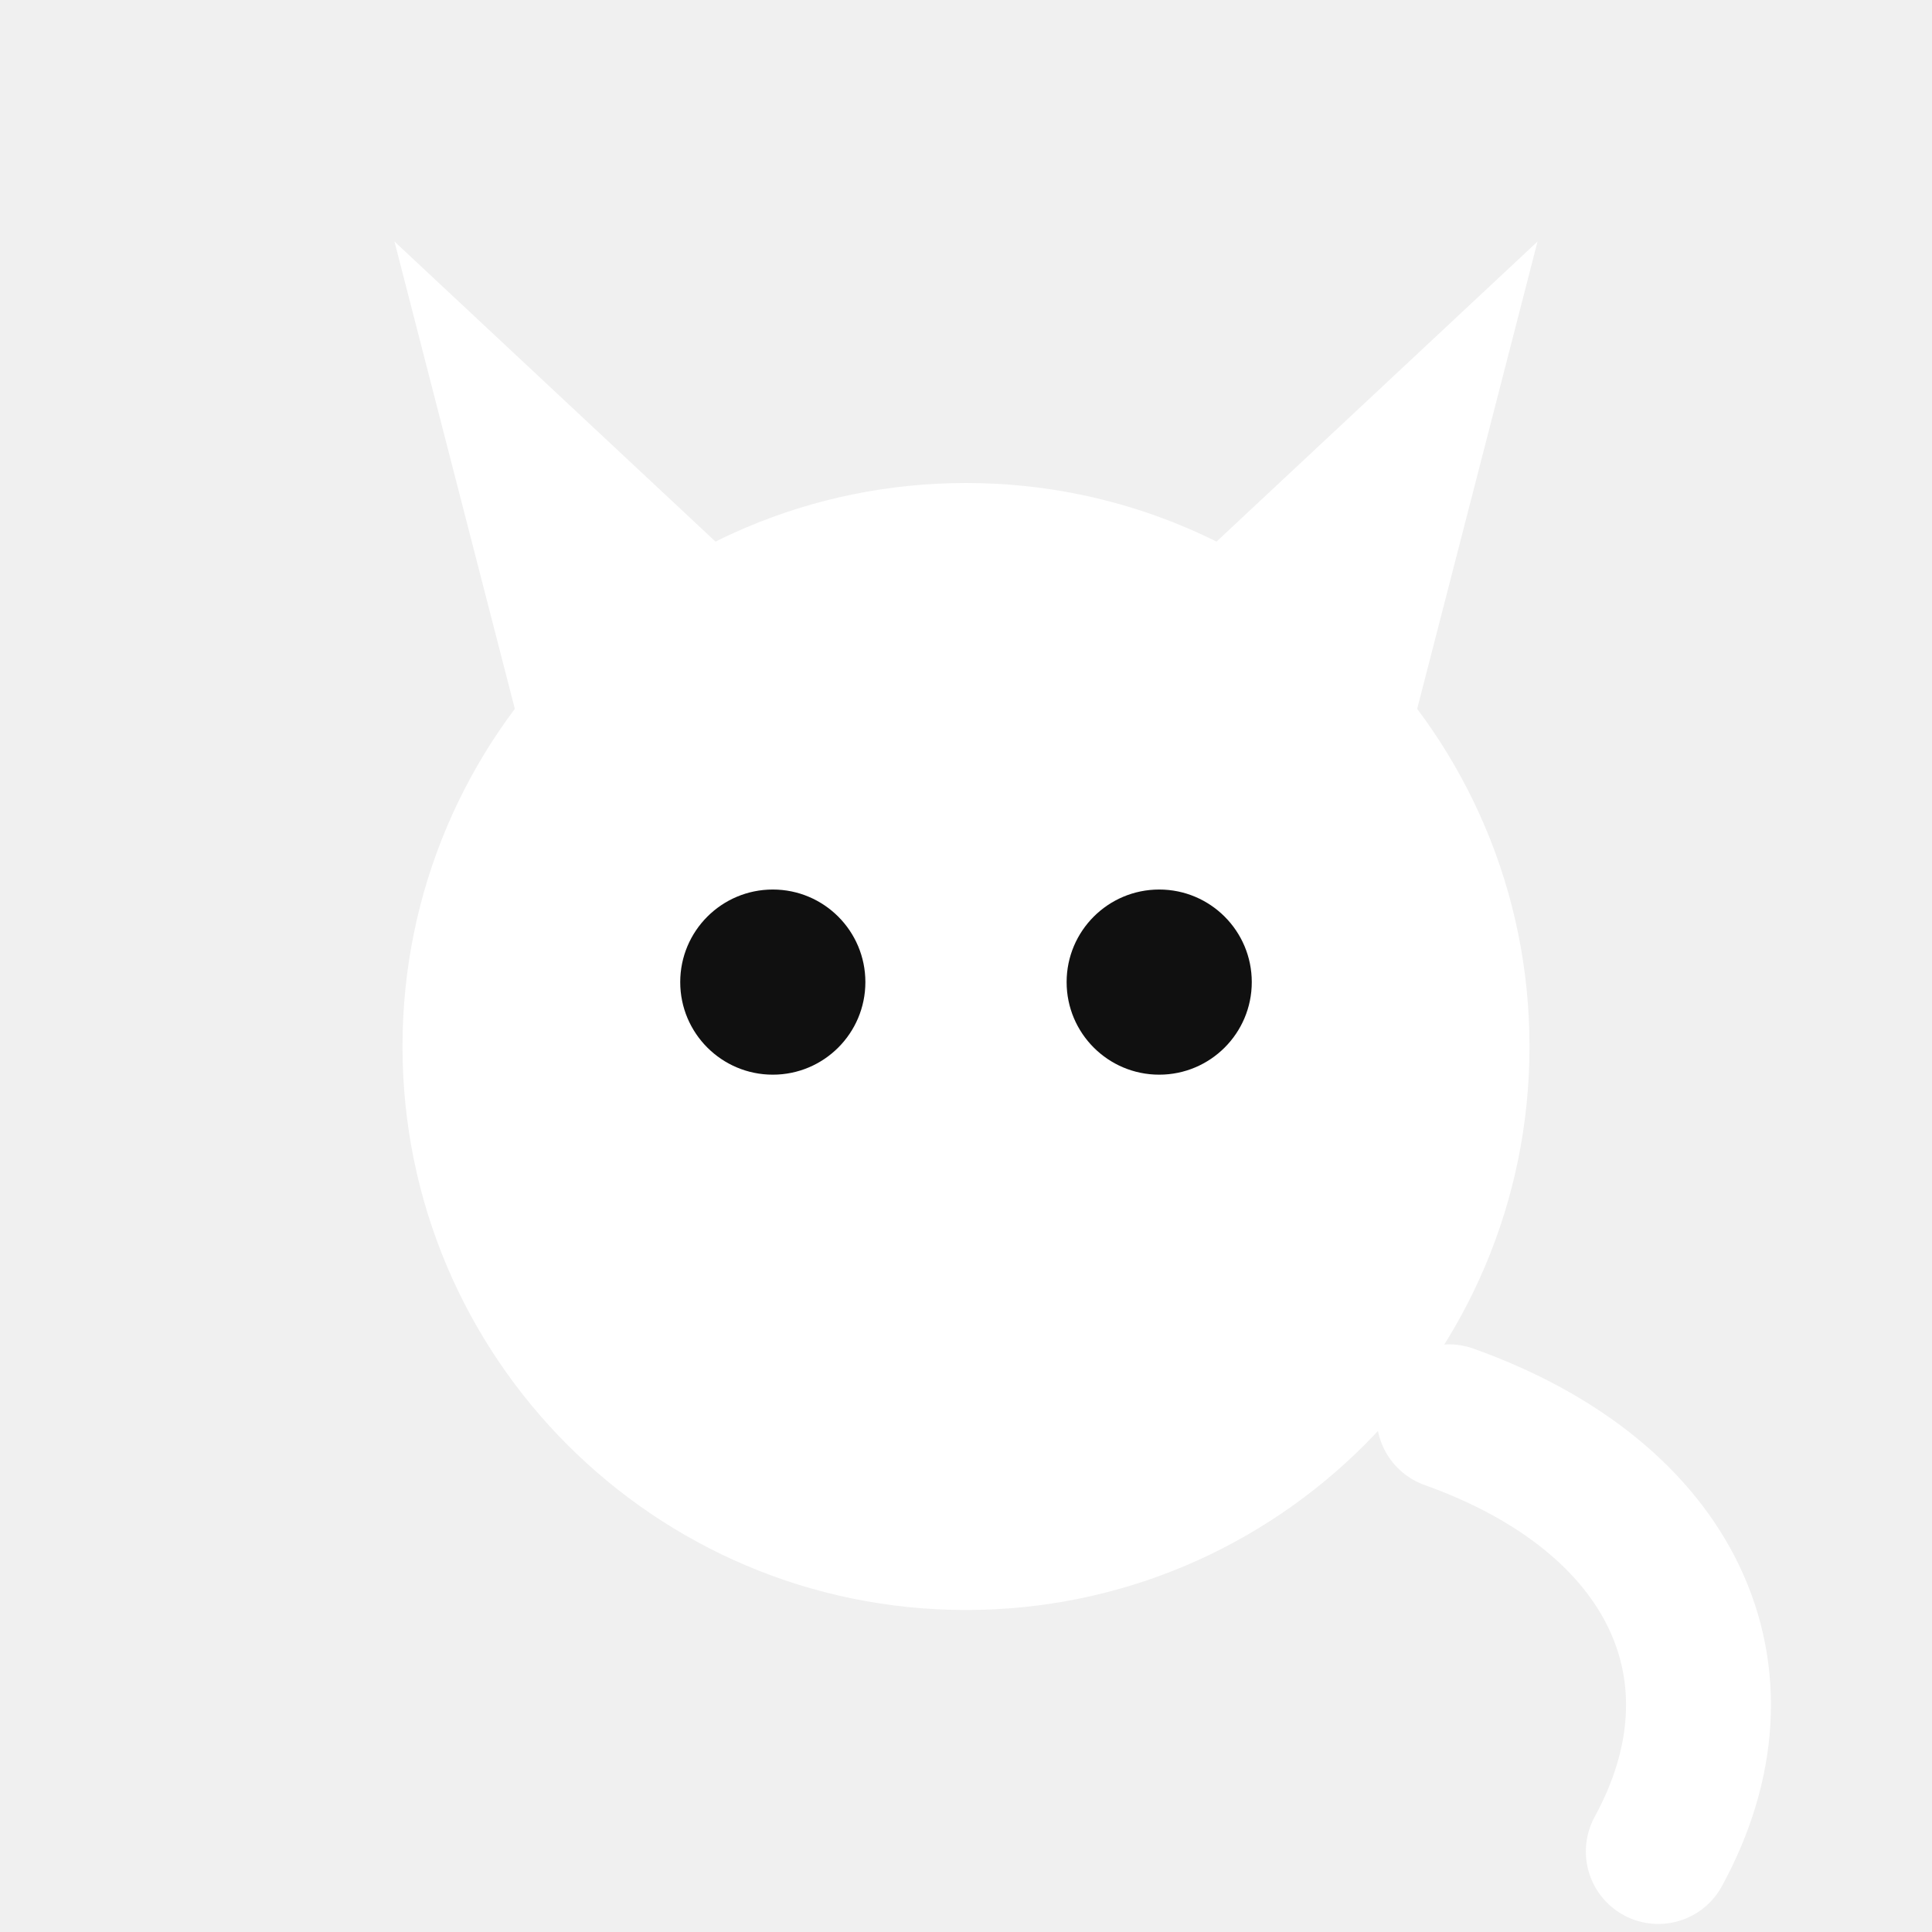
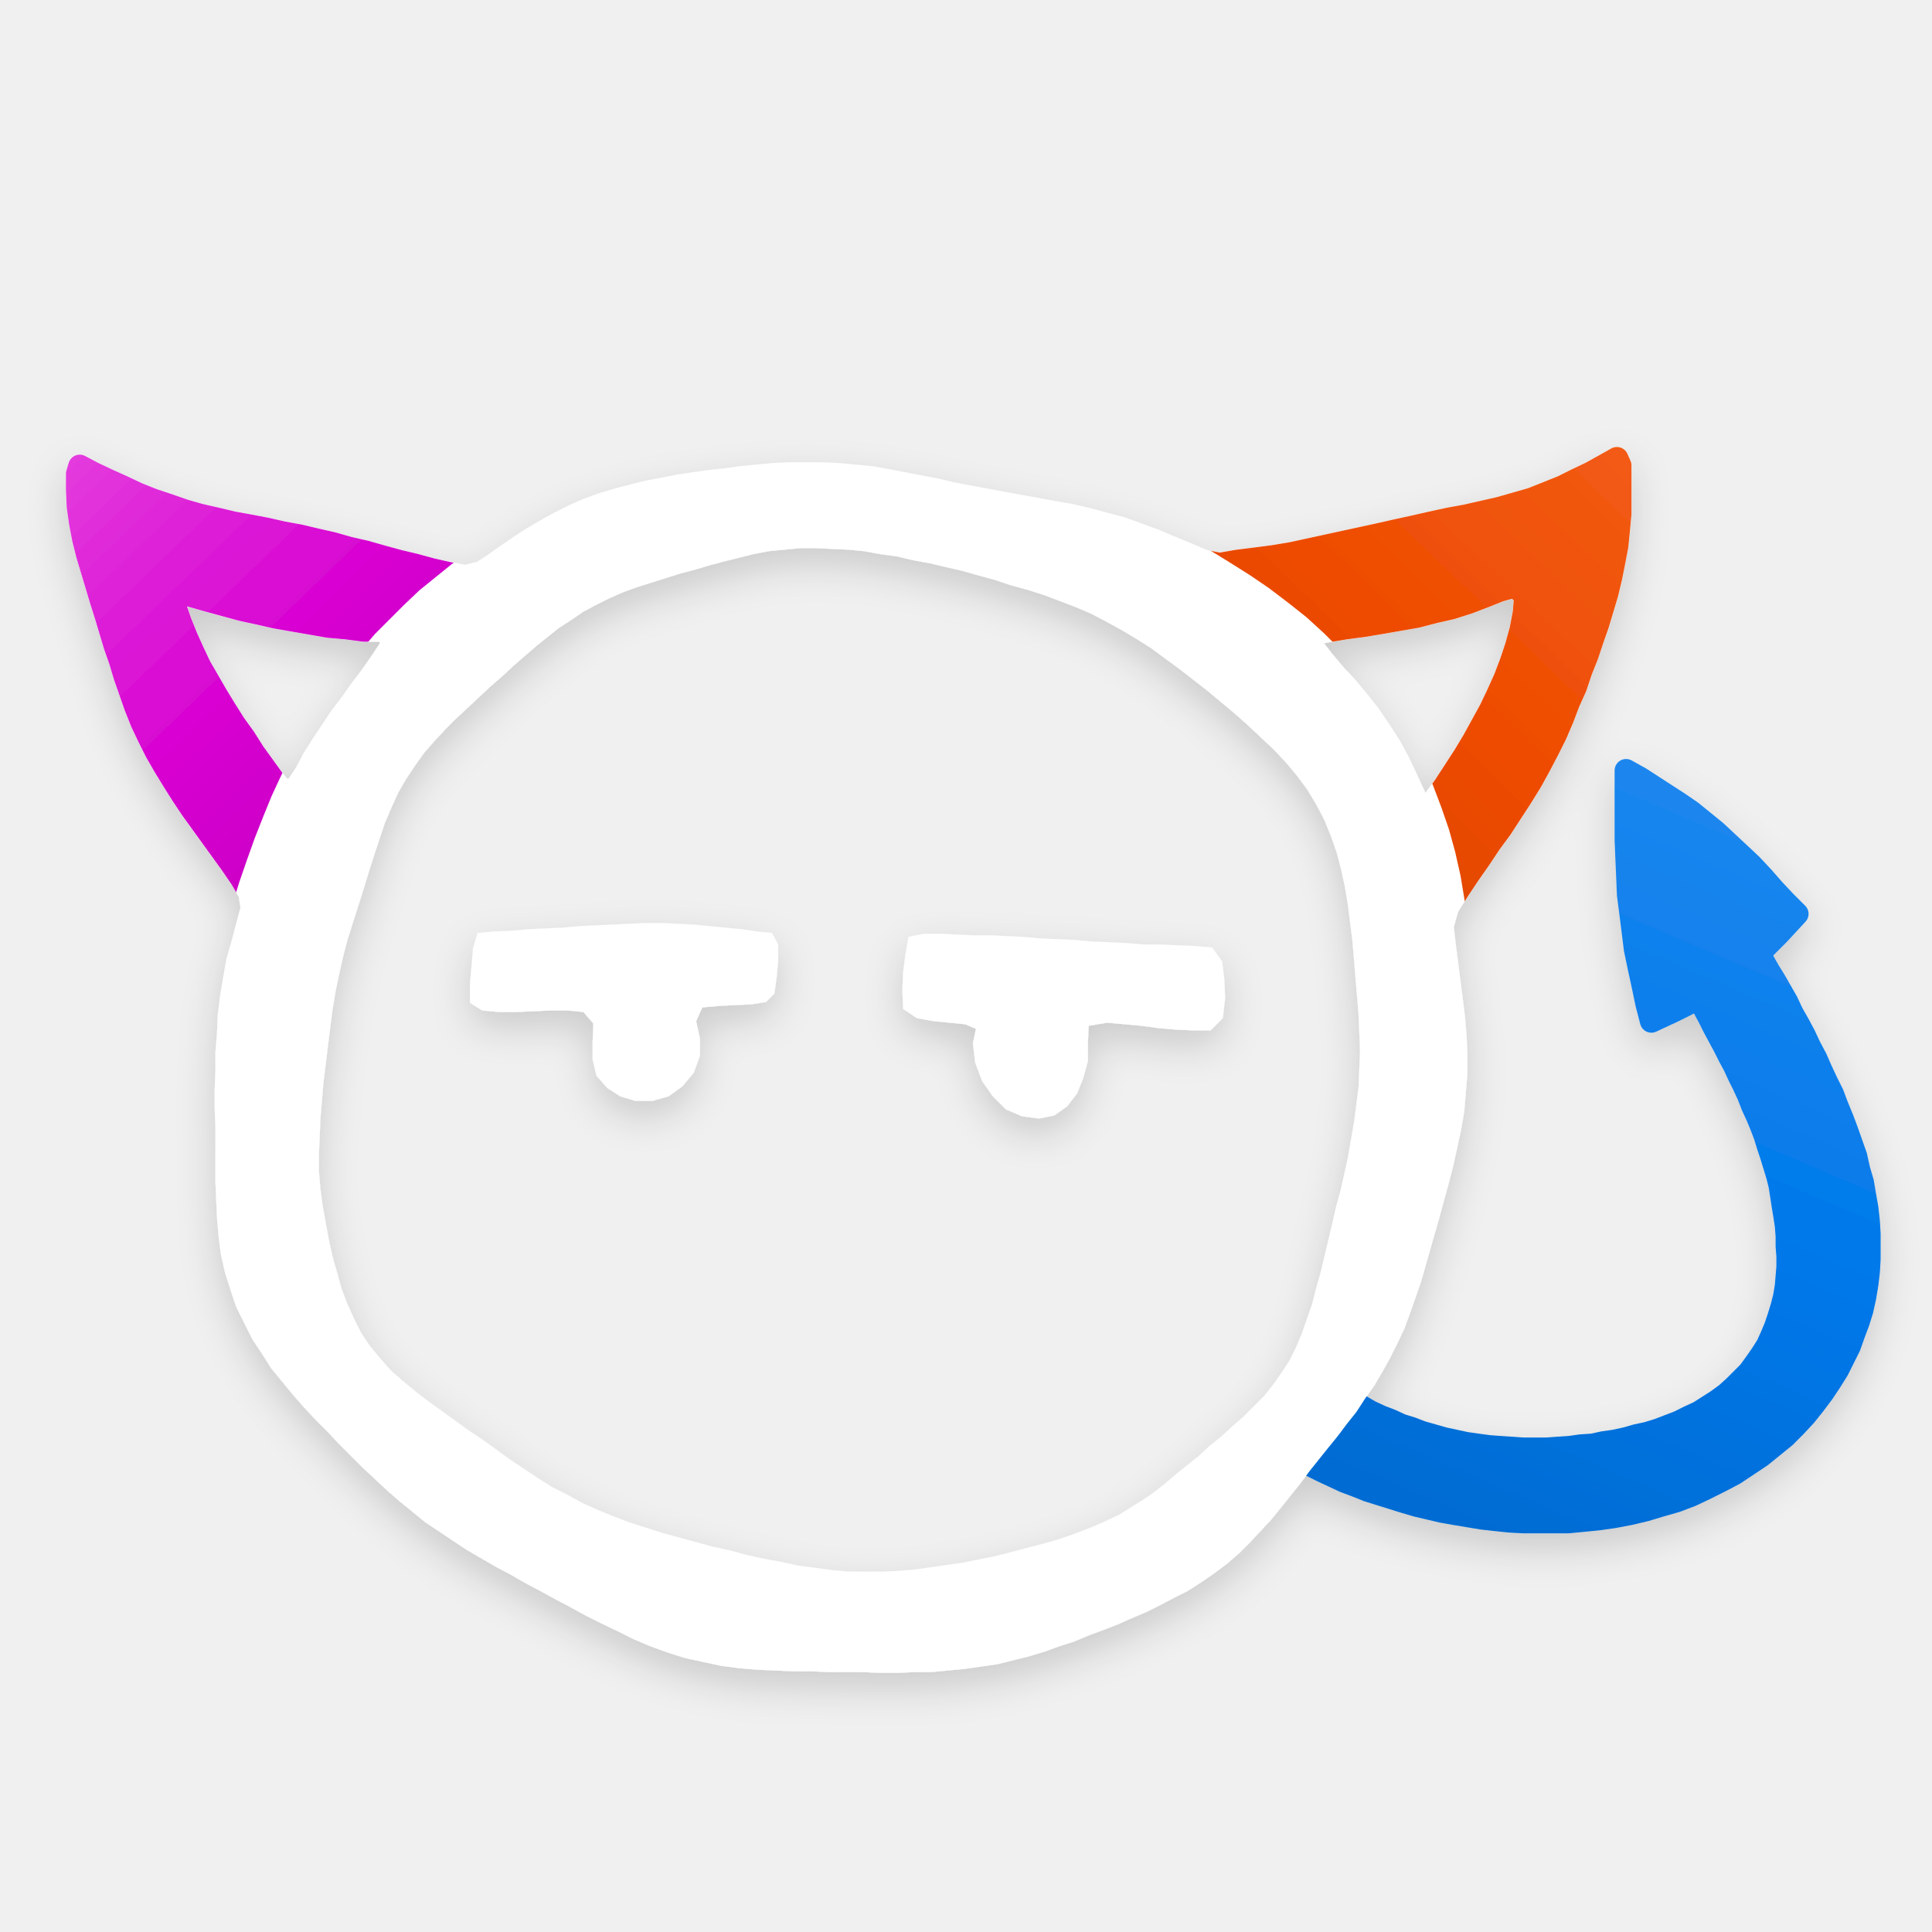
- <svg xmlns="http://www.w3.org/2000/svg" viewBox="0 0 24 24" role="img" aria-label="imp">
-   <path d="M6.6 9.6 4.9 3l4.6 4.3z" fill="#ffffff" />
-   <path d="M17.4 9.6 19.1 3l-4.6 4.3z" fill="#ffffff" />
-   <circle cx="12" cy="13" r="7" fill="#ffffff" />
-   <circle cx="9.6" cy="12.2" r="1.15" fill="#101010" />
-   <circle cx="14.4" cy="12.2" r="1.15" fill="#101010" />
-   <path d="M18 17.6c2.8 1 3.8 3.2 2.6 5.4" stroke="#ffffff" stroke-width="1.8" stroke-linecap="round" fill="none" />
+ <svg xmlns="http://www.w3.org/2000/svg" viewBox="55 -10 252 252" role="img" aria-label="imp">
+   <defs>
+     <linearGradient id="impi-h1" x1="65" y1="49" x2="118" y2="104" gradientUnits="userSpaceOnUse">
+       <stop offset="0" stop-color="#e33bdd" />
+       <stop offset=".5" stop-color="#d700d1" />
+       <stop offset="1" stop-color="#c200bc" />
+     </linearGradient>
+     <linearGradient id="impi-h2" x1="265" y1="49" x2="212" y2="104" gradientUnits="userSpaceOnUse">
+       <stop offset="0" stop-color="#f25a14" />
+       <stop offset=".5" stop-color="#ee4b00" />
+       <stop offset="1" stop-color="#d94400" />
+     </linearGradient>
+     <linearGradient id="impi-t" x1="264" y1="91" x2="226" y2="180" gradientUnits="userSpaceOnUse">
+       <stop offset="0" stop-color="#1a86ee" />
+       <stop offset=".5" stop-color="#0078ea" />
+       <stop offset="1" stop-color="#006cd3" />
+     </linearGradient>
+     <mask id="impi-ml" maskUnits="userSpaceOnUse" x="0" y="-20" width="379" height="320">
+       <rect y="-20" width="164.8" height="150" fill="#fff" />
+       <path d="M246.3 132.2 245.9 135.3 245.5 138.3 245.0 141.3 244.5 144.3 243.9 147.1 243.3 150.0 242.6 152.8 241.9 155.5 241.1 158.2 240.2 160.8 239.2 163.3 238.2 165.8 237.1 168.3 235.9 170.7 234.7 173.0 233.3 175.3 231.9 177.5 230.4 179.6 228.8 181.7 227.1 183.8 225.4 185.7 223.6 187.7 221.7 189.5 219.8 191.3 217.8 193.0 215.7 194.6 213.6 196.2 211.4 197.7 209.2 199.1 206.9 200.5 204.6 201.7 202.2 202.9 199.8 204.0 197.3 204.9 194.8 205.9 192.2 206.7 189.6 207.4 187.0 208.0 184.3 208.6 181.6 209.0 178.8 209.3 176.0 209.6 173.2 209.7 170.3 209.8 167.4 209.8 164.5 209.6 161.5 209.4 158.6 209.1 155.6 208.7 152.6 208.2 149.7 207.6 146.7 206.9 143.8 206.2 140.9 205.4 138.1 204.5 135.3 203.5 132.5 202.5 129.7 201.4 127.0 200.2 124.4 199.0 121.8 197.7 119.3 196.3 116.8 194.9 114.3 193.4 112.0 191.8 109.6 190.2 107.4 188.5 105.2 186.8 103.0 185.0 100.9 183.1 98.9 181.1 96.9 179.1 95.1 177.0 93.3 174.8 91.6 172.5 90.0 170.1 88.5 167.7 87.1 165.1 85.9 162.5 84.8 159.8 83.8 157.1 82.9 154.2 82.2 151.3 81.7 148.3 81.3 145.3 81.0 142.2 80.9 139.1 80.8 136.0 81.0 132.8 81.2 129.7 81.5 126.5 81.9 123.3 82.4 120.2 83.0 117.1 83.7 114.0 84.5 111.0 85.3 108.0 86.2 105.1 87.2 102.2 88.2 99.4 89.3 96.6 90.4 93.9 91.6 91.3 92.9 88.7 94.3 86.2 95.7 83.8 97.2 81.4 98.8 79.2 100.4 76.9 102.1 74.8 103.9 72.7 105.8 70.8 107.7 68.9 109.7 67.0 111.8 65.3 113.9 63.6 116.0 62.1 118.3 60.6 120.5 59.2 122.9 57.9 125.2 56.7 127.7 55.6 130.1 54.6 132.6 53.7 135.2 52.9 137.7 52.1 140.3 51.5 143.0 50.9 145.7 50.4 148.4 50.0 151.1 49.7 153.8 49.4 156.6 49.3 159.4 49.2 162.2 49.2 165.0 49.2 167.8 49.3 170.6 49.5 173.4 49.8 176.3 50.1 179.1 50.5 181.9 51.0 184.8 51.5 187.6 52.1 190.4 52.8 193.3 53.6 196.1 54.5 198.9 55.5 201.7 56.5 204.5 57.7 207.3 58.9 210.0 60.3 212.7 61.7 215.3 63.3 218.0 65.0 220.5 66.7 223.0 68.6 225.4 70.5 227.7 72.6 229.9 74.8 232.0 77.0 234.0 79.4 235.9 81.8 237.6 84.4 239.2 87.0 240.6 89.7 241.9 92.4 243.0 95.3 244.0 98.2 244.8 101.1 245.5 104.2 246.0 107.2 246.4 110.3 246.7 113.4 246.9 116.6 246.9 119.7 246.9 122.9 246.7 126.0 246.5 129.1Z" fill="#000" />
+     </mask>
+     <mask id="impi-mr" maskUnits="userSpaceOnUse" x="0" y="-20" width="379" height="320">
+       <rect x="164.8" y="-20" width="214.2" height="150" fill="#fff" />
+       <path d="M246.3 132.2 245.9 135.3 245.5 138.3 245.0 141.3 244.5 144.3 243.9 147.1 243.3 150.0 242.6 152.8 241.9 155.5 241.1 158.2 240.2 160.8 239.2 163.3 238.2 165.8 237.1 168.3 235.9 170.7 234.7 173.0 233.3 175.3 231.9 177.5 230.4 179.6 228.8 181.7 227.1 183.8 225.4 185.7 223.6 187.7 221.7 189.5 219.8 191.3 217.8 193.0 215.7 194.6 213.6 196.2 211.4 197.7 209.2 199.1 206.9 200.5 204.6 201.7 202.2 202.9 199.8 204.0 197.3 204.9 194.8 205.9 192.2 206.7 189.6 207.4 187.0 208.0 184.3 208.6 181.6 209.0 178.8 209.3 176.0 209.6 173.2 209.7 170.3 209.8 167.4 209.8 164.5 209.6 161.5 209.4 158.6 209.1 155.6 208.7 152.6 208.2 149.7 207.6 146.7 206.9 143.8 206.2 140.9 205.4 138.1 204.5 135.3 203.5 132.5 202.5 129.7 201.4 127.0 200.2 124.4 199.0 121.8 197.7 119.3 196.3 116.8 194.9 114.3 193.4 112.0 191.8 109.6 190.2 107.4 188.5 105.2 186.8 103.0 185.0 100.9 183.1 98.9 181.1 96.9 179.1 95.1 177.0 93.3 174.8 91.6 172.5 90.0 170.1 88.5 167.7 87.1 165.1 85.9 162.5 84.8 159.8 83.8 157.1 82.9 154.2 82.2 151.3 81.7 148.3 81.3 145.3 81.0 142.2 80.9 139.1 80.8 136.0 81.0 132.8 81.2 129.7 81.5 126.5 81.9 123.3 82.4 120.2 83.0 117.1 83.7 114.0 84.5 111.0 85.3 108.0 86.2 105.1 87.2 102.2 88.2 99.4 89.3 96.6 90.4 93.9 91.6 91.3 92.9 88.7 94.3 86.2 95.7 83.8 97.2 81.4 98.8 79.2 100.4 76.9 102.1 74.8 103.9 72.7 105.8 70.8 107.7 68.9 109.7 67.0 111.8 65.3 113.9 63.6 116.0 62.1 118.3 60.6 120.5 59.2 122.9 57.9 125.2 56.7 127.7 55.6 130.1 54.6 132.6 53.7 135.2 52.9 137.7 52.1 140.3 51.5 143.0 50.9 145.7 50.4 148.4 50.0 151.1 49.7 153.8 49.4 156.6 49.3 159.4 49.2 162.2 49.2 165.0 49.2 167.8 49.3 170.6 49.5 173.4 49.8 176.3 50.1 179.1 50.5 181.9 51.0 184.8 51.5 187.6 52.1 190.4 52.8 193.3 53.6 196.1 54.5 198.9 55.5 201.7 56.5 204.5 57.7 207.3 58.9 210.0 60.3 212.7 61.7 215.3 63.3 218.0 65.0 220.5 66.7 223.0 68.6 225.4 70.5 227.7 72.6 229.9 74.8 232.0 77.0 234.0 79.4 235.9 81.8 237.6 84.4 239.2 87.0 240.6 89.7 241.9 92.4 243.0 95.3 244.0 98.2 244.8 101.1 245.5 104.2 246.0 107.2 246.4 110.3 246.7 113.4 246.9 116.6 246.9 119.7 246.9 122.9 246.7 126.0 246.5 129.1Z" fill="#000" />
+     </mask>
+     <path id="impi-b" fill-rule="evenodd" d="M65.1 53.9 65.2 56.1 65.5 58.2 65.9 60.3 66.4 62.3 67.0 64.3 67.6 66.3 68.2 68.3 68.8 70.2 69.4 72.2 70.0 74.2 70.7 76.2 71.3 78.2 72.0 80.2 72.7 82.2 73.5 84.2 74.4 86.1 75.4 88.1 76.5 90.0 77.6 91.8 78.8 93.7 80.0 95.5 81.3 97.3 82.6 99.1 83.9 100.9 85.2 102.7 86.5 104.6 87.6 106.5 87.9 108.5 87.3 110.7 86.7 113.0 86.0 115.4 85.6 117.7 85.2 120.1 84.9 122.5 84.8 124.9 84.6 127.3 84.6 129.7 84.5 132.1 84.5 134.5 84.6 136.9 84.6 139.3 84.6 141.7 84.6 144.1 84.7 146.4 84.8 148.7 85.0 151.1 85.3 153.4 85.8 155.6 86.5 157.8 87.2 159.9 88.2 161.9 89.2 163.9 90.4 165.7 91.6 167.6 93.0 169.3 94.4 171.0 95.8 172.6 97.3 174.2 98.8 175.7 100.3 177.3 101.8 178.8 103.3 180.3 104.8 181.7 106.4 183.2 108.0 184.6 109.6 185.9 111.3 187.3 113.1 188.5 114.9 189.7 116.7 190.9 118.6 192.0 120.5 193.1 122.4 194.1 124.3 195.2 126.2 196.2 128.2 197.3 130.1 198.3 132.1 199.4 134.1 200.4 136.2 201.4 138.2 202.4 140.3 203.3 142.5 204.1 144.7 204.8 147.0 205.3 149.3 205.8 151.6 206.1 154.0 206.3 156.3 206.4 158.6 206.5 160.9 206.5 163.2 206.6 165.4 206.6 167.6 206.6 169.8 206.7 172.0 206.7 174.2 206.6 176.4 206.6 178.5 206.4 180.6 206.2 182.7 205.9 184.8 205.6 186.8 205.1 188.8 204.6 190.8 204.0 192.7 203.3 194.6 202.7 196.5 201.9 198.4 201.2 200.2 200.5 202.0 199.7 203.9 198.9 205.7 198.0 207.4 197.1 209.2 196.2 210.9 195.1 212.5 194.0 214.1 192.8 215.6 191.5 217.0 190.1 218.4 188.6 219.7 187.2 221.0 185.6 222.2 184.1 223.4 182.6 224.6 181.0 225.8 179.5 227.0 178.0 228.3 176.4 229.5 174.8 230.7 173.3 231.8 171.6 233.0 169.9 234.0 168.2 235.0 166.4 235.9 164.6 236.8 162.7 237.5 160.8 238.2 158.8 238.9 156.8 239.5 154.7 240.1 152.6 240.7 150.5 241.3 148.4 241.9 146.2 242.5 144.0 243.1 141.7 243.6 139.4 244.1 137.1 244.5 134.8 244.7 132.4 244.9 130.0 244.9 127.6 244.8 125.2 244.6 122.8 244.3 120.4 244.0 118.1 243.7 115.7 243.4 113.4 243.1 110.8 243.8 108.3 245.2 106.1 246.6 104.0 248.0 102.0 249.4 99.9 250.8 98.0 252.1 96.0 253.4 94.0 254.7 91.9 255.8 89.9 256.9 87.8 257.9 85.8 258.8 83.7 259.6 81.6 260.5 79.6 261.2 77.5 262.0 75.5 262.7 73.4 263.4 71.4 264.0 69.4 264.6 67.4 265.1 65.3 265.5 63.3 265.9 61.2 266.1 59.2 266.3 57.0 266.3 54.9 266.3 52.8 266.3 50.7 265.9 49.8 264.3 50.7 262.5 51.7 260.6 52.6 258.8 53.5 256.8 54.3 254.8 55.1 252.7 55.7 250.6 56.3 248.4 56.8 246.2 57.3 244.0 57.7 241.7 58.2 239.5 58.7 237.2 59.2 235.0 59.7 232.7 60.2 230.4 60.7 228.1 61.2 225.8 61.7 223.5 62.2 221.1 62.6 218.8 62.9 216.4 63.2 214.1 63.6 212.0 63.2 209.9 62.3 207.7 61.4 205.6 60.5 203.4 59.7 201.2 58.9 198.9 58.3 196.7 57.7 194.5 57.2 192.2 56.8 190.0 56.4 187.8 56.0 185.6 55.6 183.5 55.2 181.3 54.8 179.2 54.4 177.1 53.9 175.0 53.5 172.9 53.1 170.8 52.7 168.6 52.3 166.5 52.1 164.4 51.9 162.2 51.8 160.1 51.8 158.0 51.8 155.9 51.9 153.8 52.1 151.7 52.3 149.6 52.6 147.6 52.8 145.5 53.1 143.5 53.4 141.5 53.8 139.4 54.2 137.4 54.7 135.5 55.2 133.5 55.8 131.6 56.5 129.8 57.3 128.0 58.2 126.2 59.2 124.5 60.2 122.8 61.3 121.2 62.4 119.5 63.6 117.8 64.7 115.7 65.2 113.5 64.8 111.3 64.3 109.1 63.7 107.0 63.2 104.8 62.6 102.7 62.0 100.5 61.5 98.4 60.9 96.2 60.4 94.1 59.9 91.9 59.5 89.7 59.0 87.6 58.6 85.4 58.2 83.3 57.7 81.1 57.2 79.0 56.6 77.0 55.9 74.9 55.2 72.9 54.4 71.0 53.5 69.0 52.6 67.1 51.7 65.4 50.8 65.1 51.8ZM183.0 63.6 185.2 64.2 187.3 64.9 189.5 65.5 191.7 66.2 193.8 67.0 195.9 67.8 198.0 68.7 200.1 69.8 202.1 70.9 204.1 72.1 206.0 73.3 207.9 74.7 209.8 76.1 211.6 77.5 213.4 78.9 215.2 80.4 217.0 81.9 218.8 83.5 220.5 85.1 222.2 86.7 223.9 88.5 225.4 90.3 226.8 92.2 228.0 94.2 229.1 96.3 230.0 98.5 230.8 100.8 231.4 103.1 231.9 105.4 232.3 107.8 232.6 110.2 232.9 112.6 233.1 115.0 233.3 117.4 233.5 119.8 233.7 122.2 233.8 124.6 233.9 127.1 233.8 129.5 233.7 131.9 233.4 134.3 233.1 136.6 232.7 138.9 232.3 141.2 231.8 143.5 231.3 145.7 230.7 147.9 230.2 150.1 229.7 152.2 229.2 154.3 228.7 156.4 228.1 158.5 227.6 160.5 226.9 162.5 226.2 164.5 225.4 166.4 224.5 168.2 223.4 169.9 222.2 171.6 221.0 173.1 219.6 174.5 218.2 175.9 216.7 177.2 215.3 178.5 213.8 179.7 212.4 181.0 210.9 182.2 209.4 183.4 208.0 184.6 206.5 185.8 204.9 186.9 203.3 187.9 201.7 188.9 200.0 189.7 198.2 190.5 196.4 191.2 194.5 191.9 192.6 192.5 190.7 193.0 188.8 193.5 186.9 194.0 184.9 194.5 182.9 194.9 180.9 195.3 178.8 195.6 176.7 195.9 174.6 196.2 172.4 196.4 170.2 196.5 167.9 196.5 165.7 196.5 163.4 196.3 161.2 196.0 158.9 195.7 156.6 195.2 154.4 194.8 152.1 194.3 149.9 193.7 147.6 193.2 145.4 192.6 143.2 192.0 141.0 191.4 138.8 190.7 136.6 190.0 134.5 189.2 132.3 188.3 130.3 187.4 128.3 186.3 126.3 185.3 124.4 184.1 122.6 182.9 120.8 181.7 119.0 180.4 117.2 179.1 115.4 177.9 113.6 176.6 111.8 175.3 110.0 174.0 108.3 172.7 106.6 171.3 104.9 169.8 103.4 168.1 102.0 166.4 100.8 164.6 99.8 162.6 98.9 160.6 98.1 158.5 97.5 156.3 96.9 154.2 96.4 151.9 96.0 149.7 95.6 147.5 95.3 145.2 95.1 142.9 95.1 140.5 95.2 138.2 95.3 135.8 95.5 133.4 95.7 131.0 96.0 128.6 96.3 126.1 96.6 123.7 96.9 121.4 97.3 119.0 97.8 116.6 98.3 114.4 98.9 112.1 99.6 109.9 100.3 107.7 101.0 105.5 101.7 103.2 102.4 101.0 103.1 98.9 103.8 96.8 104.7 94.7 105.6 92.7 106.7 90.8 107.9 89.0 109.2 87.2 110.6 85.6 112.0 84.1 113.5 82.6 115.0 81.2 116.5 79.8 118.0 78.4 119.5 77.1 121.0 75.7 122.5 74.4 124.0 73.1 125.5 71.9 127.0 70.7 128.7 69.6 130.3 68.5 132.0 67.6 133.8 66.7 135.6 65.9 137.5 65.2 139.4 64.6 141.3 64.0 143.2 63.4 145.1 62.9 147.1 62.3 149.0 61.8 151.0 61.3 153.0 60.8 155.1 60.4 157.2 60.2 159.3 60.0 161.5 60.0 163.6 60.1 165.8 60.2 167.9 60.4 170.1 60.8 172.3 61.1 174.4 61.6 176.6 62.0 178.7 62.5 180.9 63.0ZM91.0 70.5 93.3 70.9 95.6 71.3 97.9 71.7 100.2 71.9 102.5 72.2 104.7 72.2 106.7 73.1 105.7 74.9 104.5 76.7 103.3 78.4 102.0 80.1 100.8 81.8 99.5 83.5 98.3 85.3 97.1 87.1 95.9 89.0 94.9 90.9 93.7 92.7 92.1 93.5 90.7 91.8 89.4 90.0 88.1 88.2 86.9 86.3 85.6 84.5 84.4 82.6 83.3 80.8 82.2 78.9 81.1 77.0 80.2 75.1 79.3 73.1 78.5 71.1 77.8 69.1 77.8 67.2 80.0 67.7 82.1 68.3 84.3 68.9 86.5 69.5 88.8 70.0ZM253.4 72.1 252.8 74.3 252.1 76.4 251.3 78.5 250.4 80.5 249.4 82.6 248.3 84.6 247.2 86.6 246.0 88.6 244.7 90.6 243.4 92.6 242.0 94.5 240.3 95.5 239.3 93.5 238.3 91.3 237.3 89.2 236.2 87.2 234.9 85.2 233.6 83.3 232.1 81.4 230.6 79.6 229.0 77.9 227.5 76.1 226.1 74.3 226.0 72.7 228.1 72.3 230.5 71.9 232.8 71.6 235.2 71.2 237.5 70.8 239.8 70.4 242.1 69.8 244.3 69.3 246.5 68.6 248.6 67.8 250.6 67.0 252.7 66.4 254.0 67.8 253.8 70.0Z" />
+     <filter id="impi-sh" x="-10%" y="-10%" width="120%" height="125%">
+       <feDropShadow dx="0" dy="2" stdDeviation="2.5" flood-color="#101010" flood-opacity=".16" />
+     </filter>
+   </defs>
+   <g filter="url(#impi-sh)">
+     <path d="M221.1 180.0 222.5 180.9 223.9 181.7 225.4 182.5 226.8 183.2 228.3 183.9 229.8 184.6 231.4 185.2 232.9 185.8 234.5 186.3 236.1 186.8 237.7 187.3 239.4 187.8 241.1 188.2 242.8 188.6 244.5 188.9 246.3 189.2 248.1 189.5 249.9 189.7 251.8 189.9 253.7 190.0 255.6 190.0 257.6 190.0 259.6 190.0 261.7 189.8 263.7 189.6 265.8 189.3 267.9 188.9 270.0 188.4 272.0 187.8 274.1 187.2 276.2 186.4 278.1 185.5 280.1 184.5 282.0 183.5 283.8 182.3 285.6 181.1 287.2 179.8 288.8 178.5 290.2 177.1 291.6 175.6 292.8 174.1 294.0 172.5 295.0 171.0 296.0 169.4 296.8 167.8 297.6 166.2 298.2 164.5 298.8 162.9 299.3 161.3 299.7 159.5 300.0 157.7 300.2 156.0 300.3 154.3 300.3 152.6 300.3 150.9 300.2 149.2 300.0 147.4 299.7 145.7 299.4 143.9 298.9 142.2 298.5 140.4 297.9 138.7 297.3 137.0 296.7 135.4 296.0 133.7 295.4 132.1 294.6 130.5 293.9 129.0 293.2 127.4 292.4 125.9 291.7 124.4 290.9 122.9 290.1 121.5 289.4 120.0 288.6 118.6 287.8 117.2 287.0 115.9 286.2 114.5 285.5 113.2 275.2 120.8 275.9 122.1 276.6 123.4 277.2 124.6 277.9 125.9 278.6 127.2 279.2 128.4 279.9 129.7 280.5 131.0 281.1 132.2 281.7 133.5 282.2 134.8 282.8 136.1 283.3 137.3 283.8 138.6 284.2 139.9 284.6 141.1 285.0 142.4 285.4 143.7 285.7 144.9 285.9 146.2 286.1 147.5 286.3 148.7 286.5 150.0 286.6 151.3 286.6 152.6 286.7 153.9 286.7 155.2 286.6 156.4 286.5 157.6 286.3 158.8 286.0 160.0 285.6 161.3 285.2 162.5 284.7 163.7 284.2 164.8 283.5 165.9 282.8 166.9 282.0 168.0 281.1 168.9 280.2 169.8 279.2 170.7 278.1 171.5 277.0 172.2 275.9 172.9 274.6 173.5 273.4 174.1 272.1 174.6 270.8 175.1 269.5 175.5 268.1 175.8 266.7 176.2 265.3 176.5 263.9 176.7 262.5 177.0 261.0 177.1 259.6 177.3 258.1 177.4 256.7 177.5 255.2 177.5 253.7 177.5 252.3 177.4 250.8 177.3 249.4 177.2 247.9 177.0 246.5 176.8 245.1 176.5 243.7 176.2 242.3 175.8 240.9 175.4 239.6 174.9 238.3 174.5 237.0 173.9 235.7 173.4 234.4 172.8 233.2 172.1 231.9 171.5 230.7 170.8 229.5 170.0 228.3 169.2Z" fill="url(#impi-t)" />
+     <path d="M289.4 109.2 288.2 110.5 287.0 111.8 285.8 113.0 284.6 114.2 283.3 115.4 282.0 116.5 280.7 117.5 279.3 118.5 277.9 119.4 276.4 120.2 275.0 121.0 273.4 121.8 271.9 122.5 270.4 123.2 269.8 120.9 269.3 118.5 268.8 116.2 268.3 113.8 268.0 111.4 267.7 109.0 267.4 106.7 267.3 104.3 267.2 102.0 267.1 99.6 267.1 97.3 267.1 95.0 267.1 92.7 267.1 90.5 268.9 91.5 270.6 92.6 272.3 93.7 274.0 94.8 275.6 95.9 277.2 97.2 278.8 98.5 280.3 99.9 281.8 101.3 283.4 102.8 284.9 104.4 286.3 106.0 287.8 107.6Z" fill="url(#impi-t)" stroke="url(#impi-t)" stroke-width="3" stroke-linejoin="round" />
+     <g fill="#ffffff" stroke="#ffffff" stroke-width="3.0" stroke-linejoin="round">
+       <use href="#impi-b" />
+     </g>
+     <g fill="url(#impi-h1)" stroke="url(#impi-h1)" stroke-width="3.0" stroke-linejoin="round" mask="url(#impi-ml)">
+       <use href="#impi-b" />
+     </g>
+     <g fill="url(#impi-h2)" stroke="url(#impi-h2)" stroke-width="3.0" stroke-linejoin="round" mask="url(#impi-mr)">
+       <use href="#impi-b" />
+     </g>
+     <g fill="#ffffff">
+       <path d="M116.5 116.1 116.3 118.4 116.3 120.8 117.9 121.8 120.1 122.0 122.4 122.0 124.6 121.9 126.8 121.8 129.0 121.8 131.1 122.0 132.4 123.5 132.3 125.9 132.3 128.2 132.8 130.3 134.2 131.9 135.9 133.0 137.9 133.6 140.1 133.6 142.2 133.0 144.0 131.7 145.5 129.9 146.3 127.7 146.3 125.5 145.8 123.2 146.6 121.4 148.9 121.2 150.9 121.1 153.0 121.0 154.9 120.7 156.0 119.6 156.3 117.5 156.5 115.3 156.5 113.2 155.7 111.7 153.7 111.5 151.7 111.2 149.6 111.0 147.5 110.8 145.5 110.6 143.4 110.5 141.3 110.4 139.2 110.4 137.0 110.5 134.9 110.6 132.7 110.7 130.6 110.8 128.4 111.0 126.2 111.1 124.0 111.2 121.8 111.4 119.5 111.5 117.3 111.7 116.7 113.7Z" />
+       <path d="M192.9 112.5 190.6 112.4 188.4 112.2 186.3 112.1 184.1 112.0 181.9 112.0 179.8 111.9 177.6 111.8 175.5 111.8 173.5 112.2 173.1 114.5 172.8 116.8 172.7 119.1 172.8 121.6 174.6 122.8 176.8 123.2 178.9 123.4 180.9 123.6 182.3 124.2 181.9 126.1 182.2 128.6 183.1 131.0 184.5 133.0 186.2 134.7 188.3 135.6 190.5 135.9 192.5 135.5 194.2 134.3 195.5 132.6 196.3 130.6 196.9 128.4 196.9 126.1 197.0 123.8 199.4 123.4 201.7 123.6 203.9 123.8 206.1 124.1 208.4 124.3 210.6 124.4 212.9 124.4 214.5 122.8 214.8 120.2 214.7 117.8 214.4 115.4 213.1 113.6 210.9 113.4 208.6 113.3 206.3 113.2 204.1 113.2 201.8 113.0 199.6 112.9 197.3 112.8 195.1 112.6Z" />
+     </g>
+   </g>
</svg>
